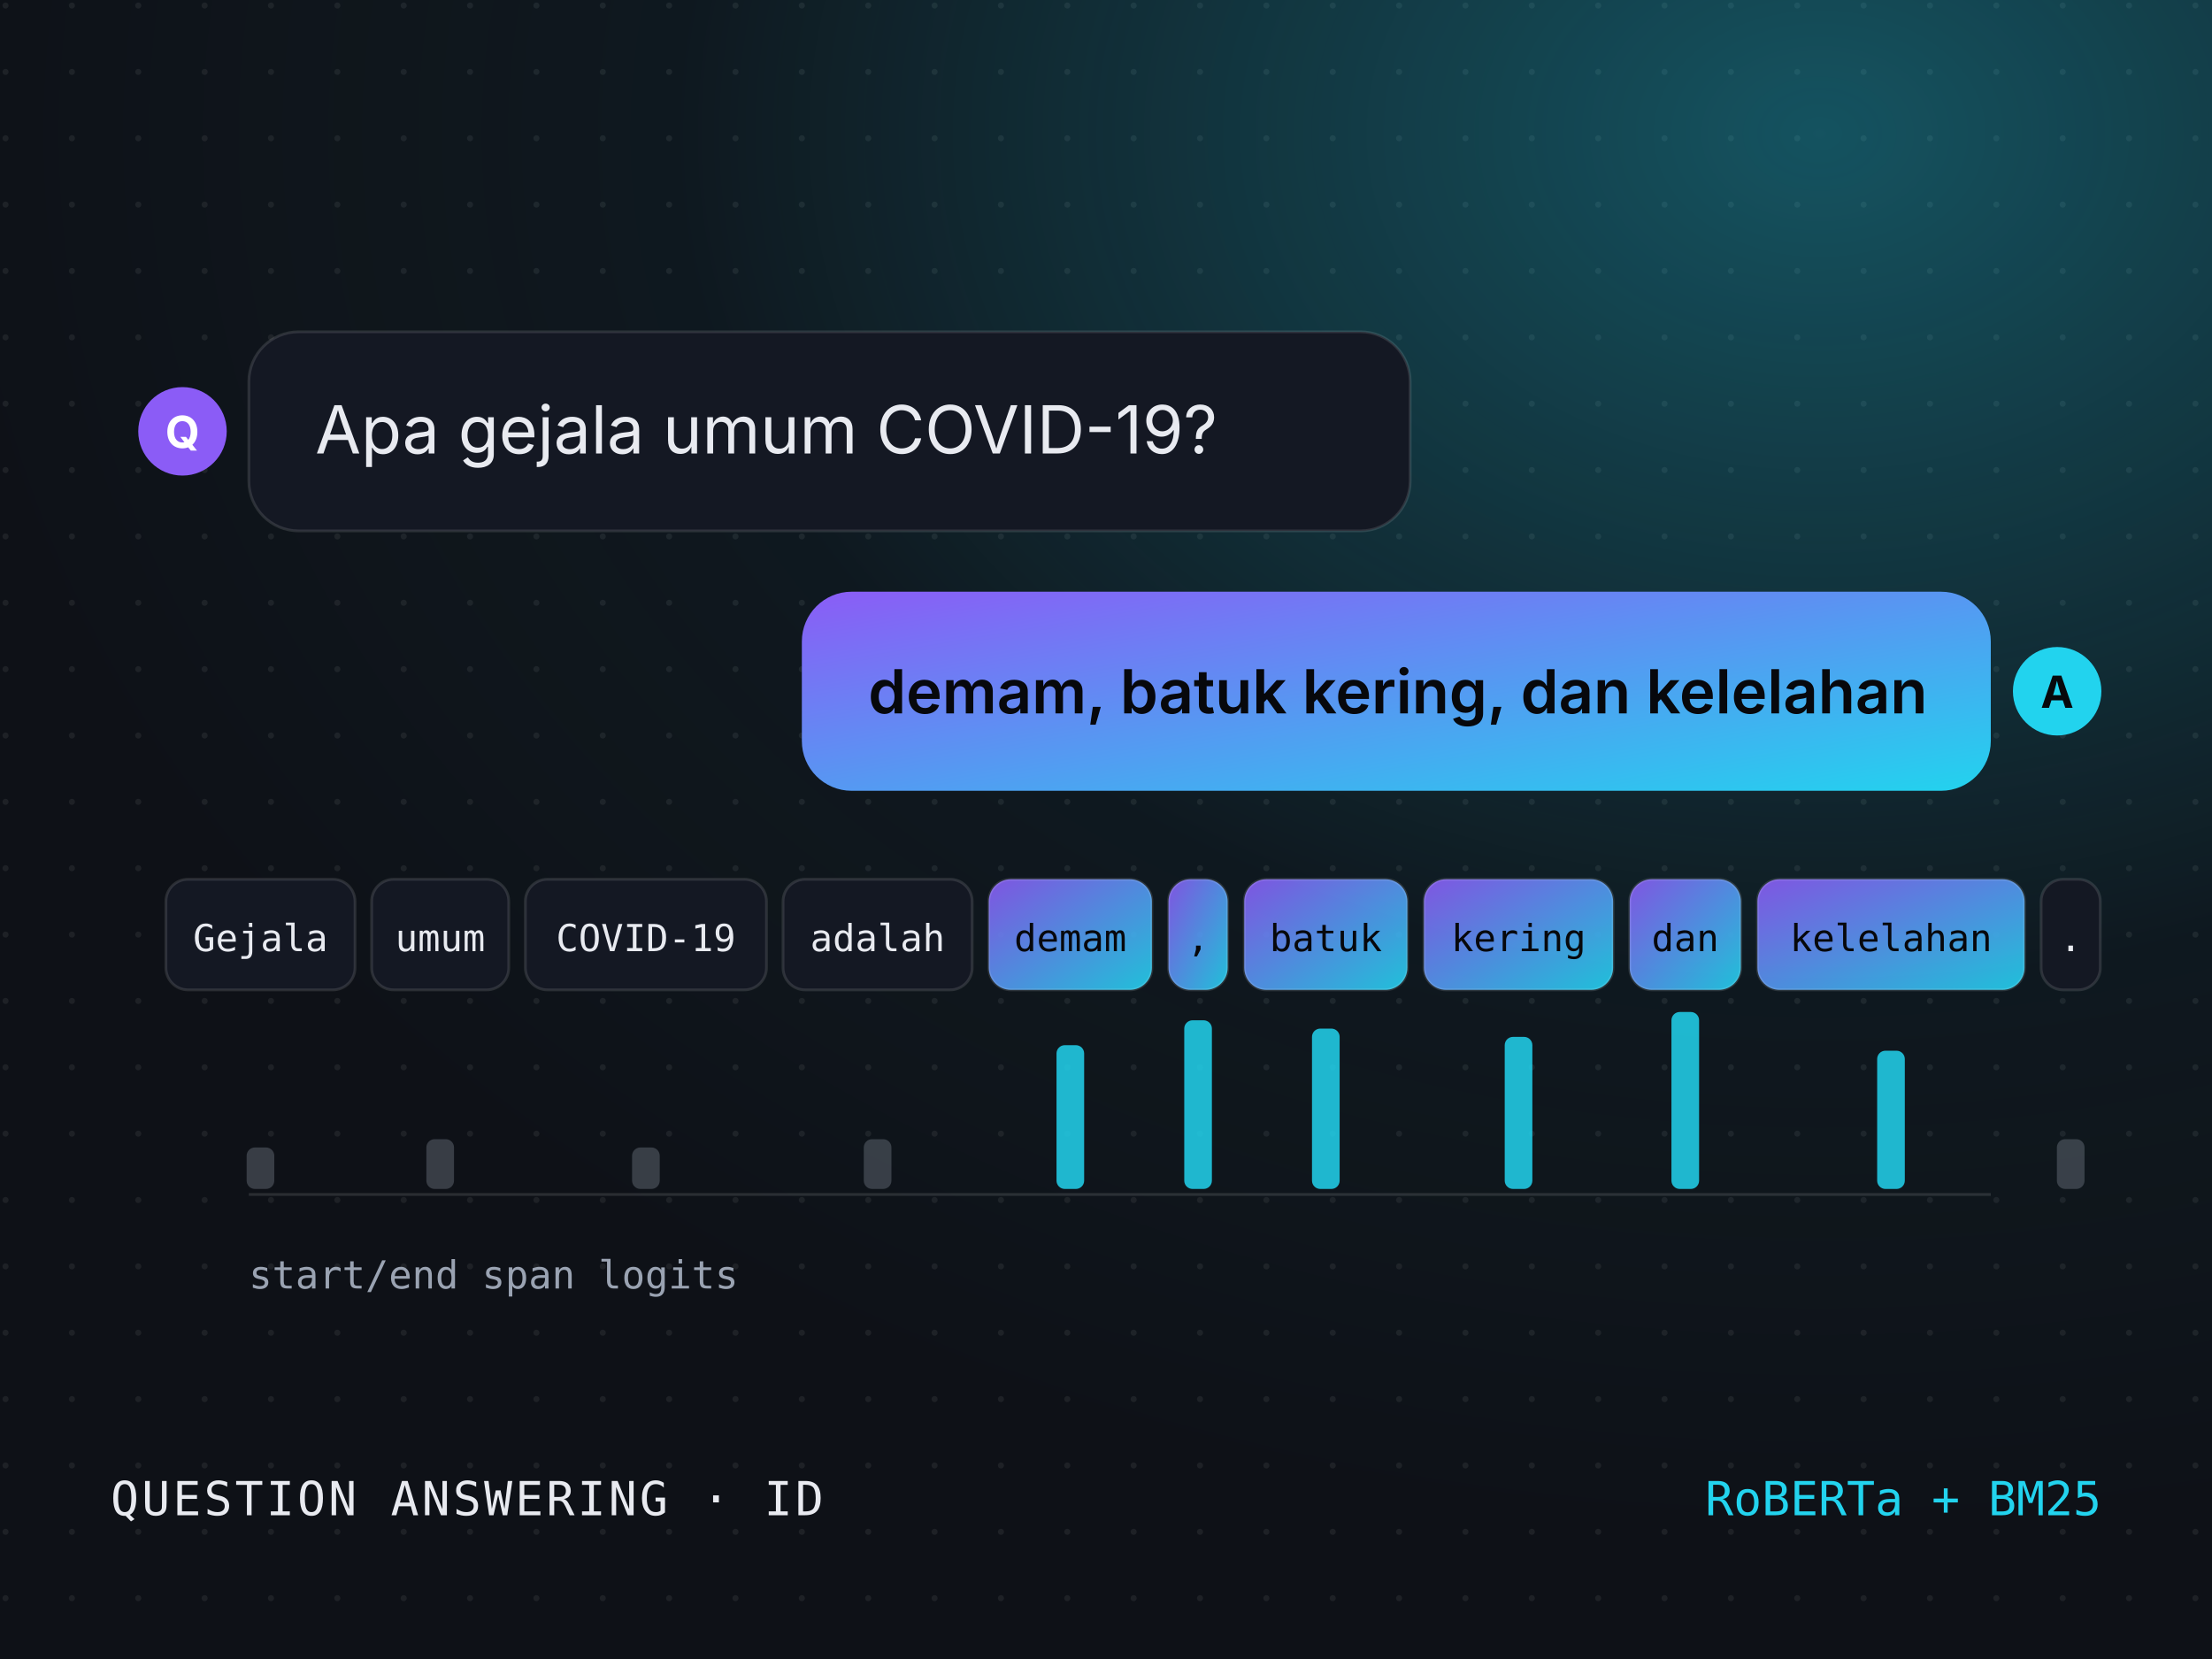
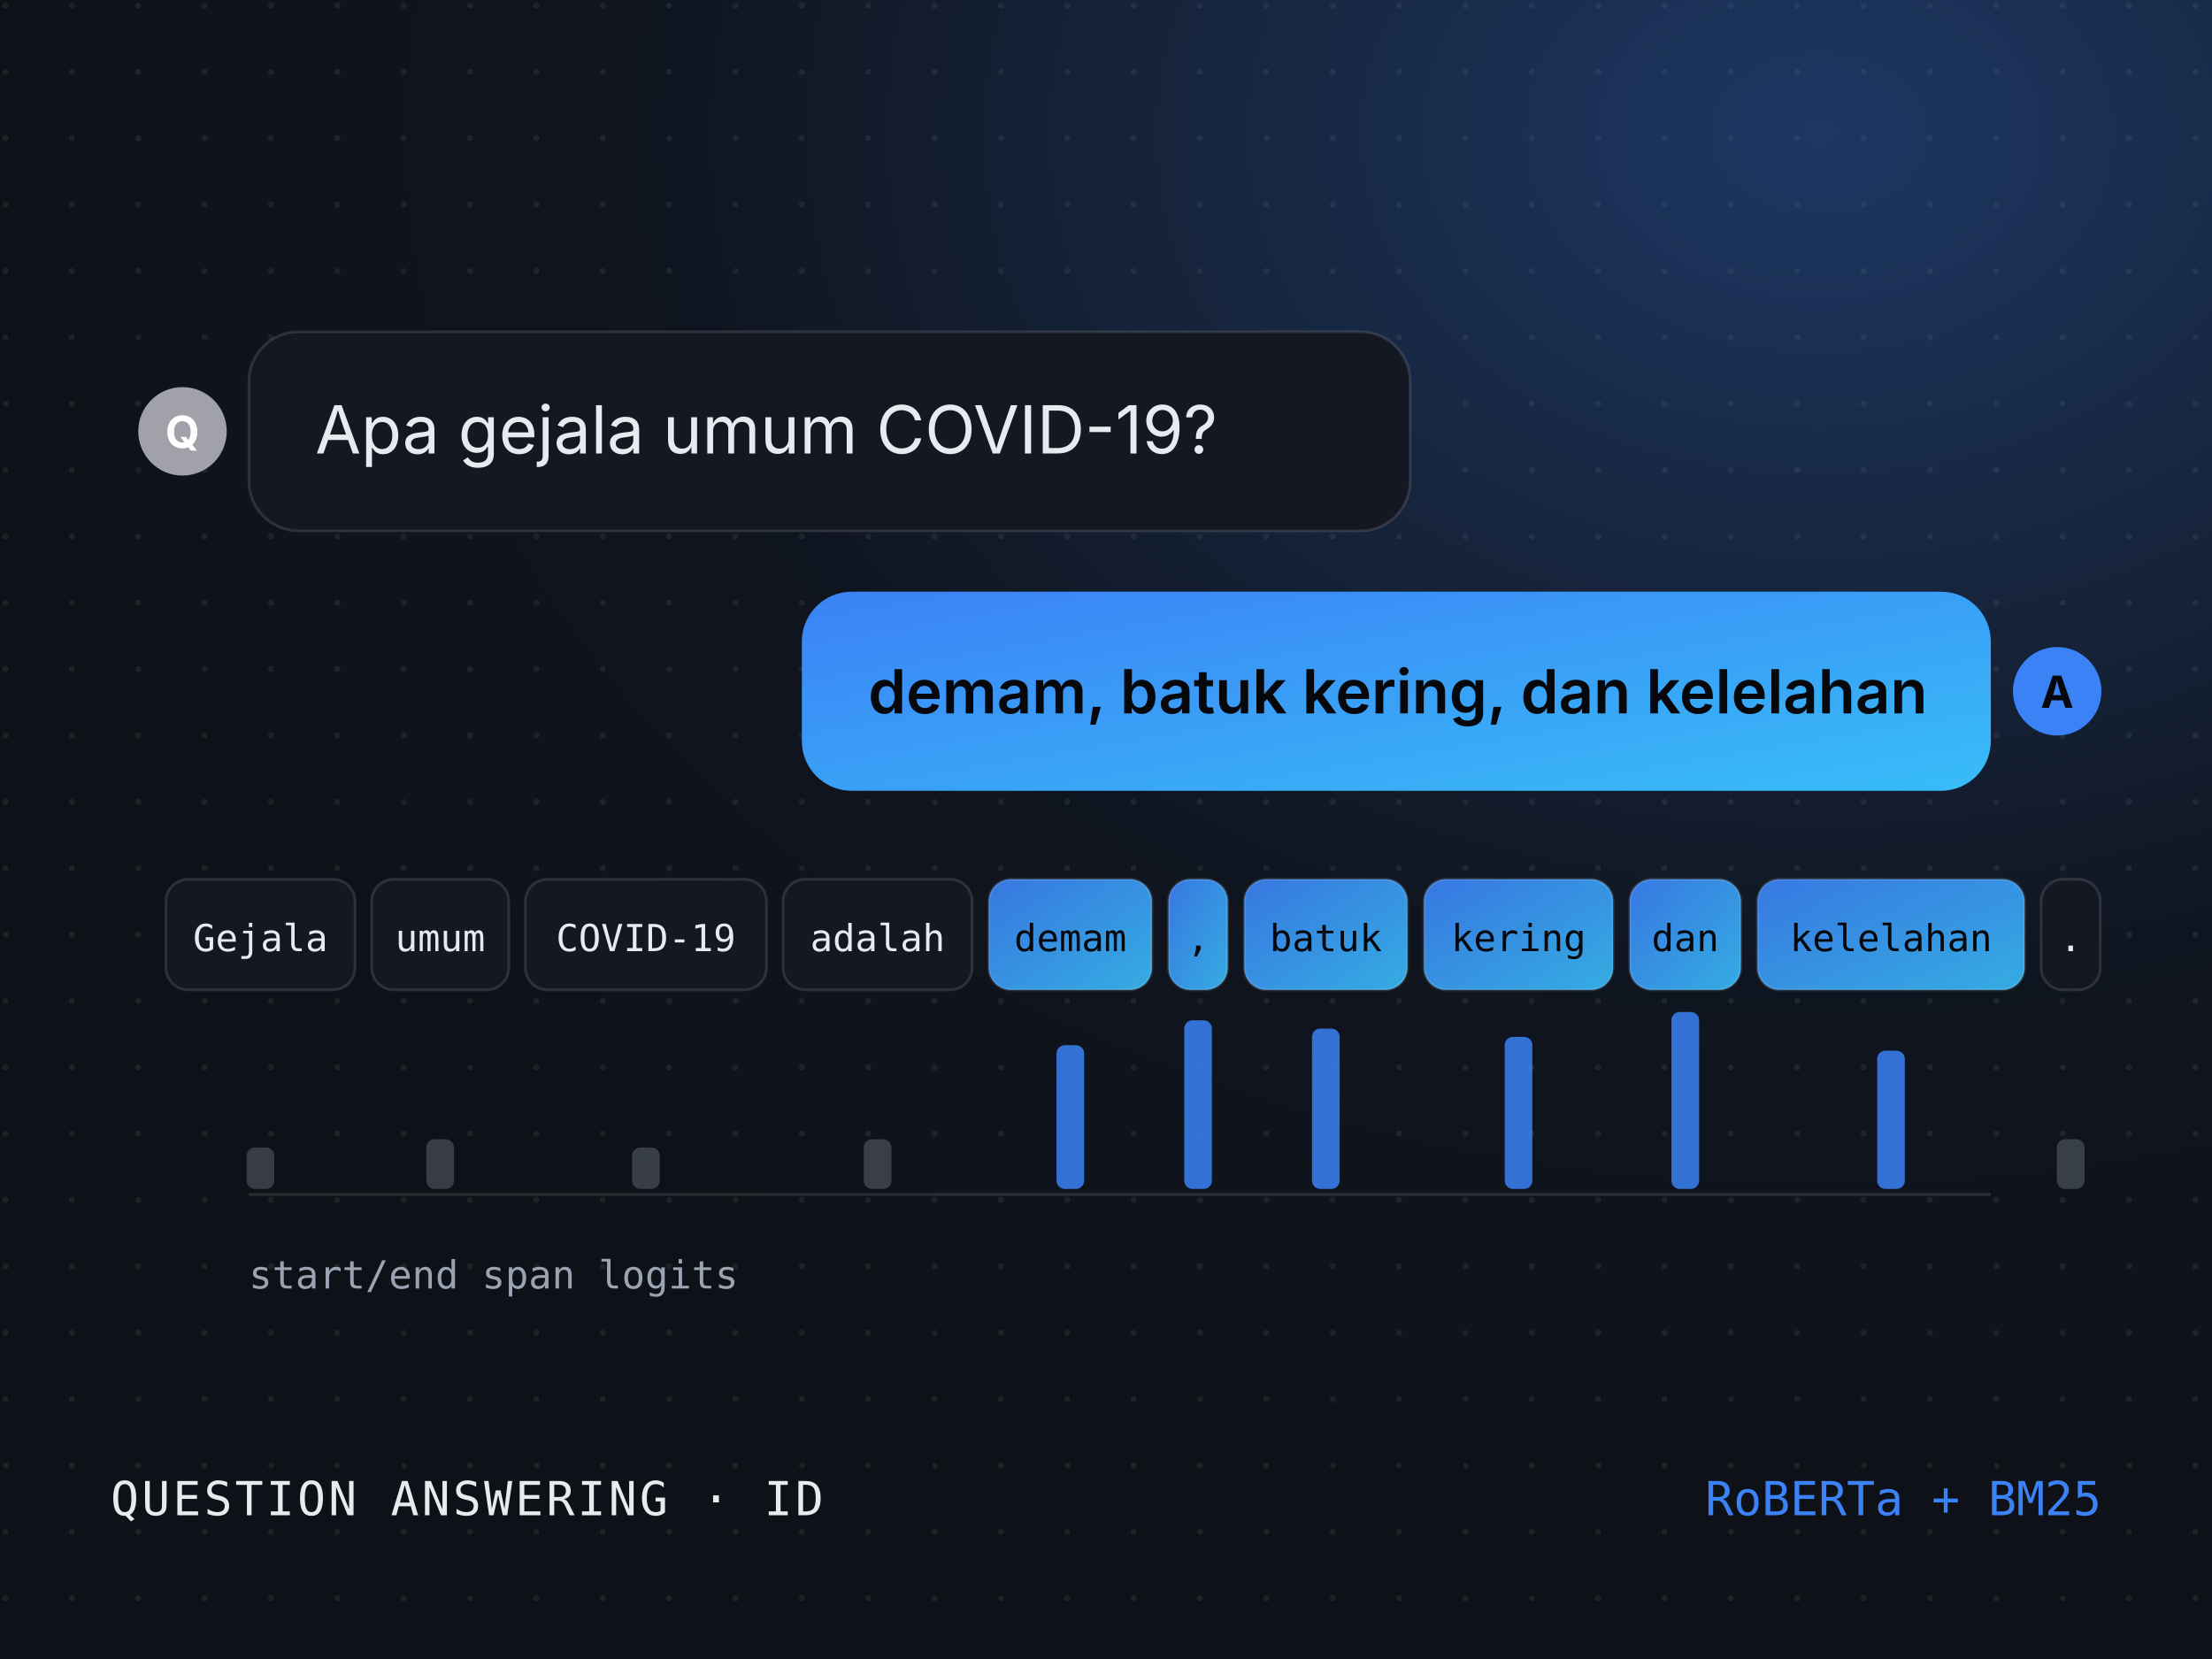
<svg xmlns="http://www.w3.org/2000/svg" viewBox="0 0 800 600" width="800" height="600">
  <defs>
    <radialGradient id="g" cx="82%" cy="8%" r="85%">
-       <stop offset="0" stop-color="#22d3ee" stop-opacity=".34" />
-       <stop offset=".6" stop-color="#22d3ee" stop-opacity=".04" />
-       <stop offset="1" stop-color="#22d3ee" stop-opacity="0" />
+       <stop offset="0" stop-color="#3b82f6" stop-opacity=".34" />
+       <stop offset=".6" stop-color="#3b82f6" stop-opacity=".04" />
+       <stop offset="1" stop-color="#3b82f6" stop-opacity="0" />
    </radialGradient>
    <pattern id="d" width="24" height="24" patternUnits="userSpaceOnUse">
      <circle cx="2" cy="2" r="1.1" fill="#fff" fill-opacity=".07" />
    </pattern>
    <linearGradient id="a" x1="0" x2="1" y1="0" y2="1">
-       <stop stop-color="#8b5cf6" />
-       <stop offset="1" stop-color="#22d3ee" />
+       <stop stop-color="#3b82f6" />
+       <stop offset="1" stop-color="#38bdf8" />
    </linearGradient>
  </defs>
  <style>
.m{font-family:"JetBrains Mono",ui-monospace,SFMono-Regular,Menlo,Consolas,monospace}
.s{font-family:"Space Grotesk","Inter",system-ui,-apple-system,"Segoe UI",sans-serif}
.lab{fill:#e8eaf0;font-size:17px;letter-spacing:.06em}
.mu{fill:#9aa3b2}
@keyframes pulse{0%{opacity:.9;transform:scale(.4)}100%{opacity:0;transform:scale(1.6)}}
@keyframes scan{0%,100%{transform:translateY(0)}50%{transform:translateY(300px)}}
@keyframes blink{50%{opacity:0}}
@keyframes float{50%{transform:translateY(-8px)}}
@media (prefers-reduced-motion:reduce){*{animation:none!important}}
</style>
  <rect width="800" height="600" fill="#0e1117" />
  <rect width="800" height="600" fill="url(#d)" />
  <rect class="glow" width="800" height="600" fill="url(#g)" />
  <g class="fg">
    <g class="s">
      <rect x="90" y="120" width="420" height="72" rx="18" fill="#141823" stroke="rgba(255,255,255,.12)" />
      <text x="114" y="164" font-size="24" fill="#e8eaf0">Apa gejala umum COVID-19?</text>
-       <circle cx="66" cy="156" r="16" fill="#8b5cf6" />
+       <circle cx="66" cy="156" r="16" fill="#a1a1aa" />
      <text x="66" y="162" font-size="16" fill="#fff" text-anchor="middle" font-weight="700">Q</text>
      <rect x="290" y="214" width="430" height="72" rx="18" fill="url(#a)" />
      <text x="314" y="258" font-size="22" fill="#07080c" font-weight="600">demam, batuk kering, dan kelelahan</text>
-       <circle cx="744" cy="250" r="16" fill="#22d3ee" />
+       <circle cx="744" cy="250" r="16" fill="#3b82f6" />
      <text x="744" y="256" font-size="16" fill="#07080c" text-anchor="middle" font-weight="700">A</text>
    </g>
    <g class="m">
      <rect x="60" y="318" width="68.4" height="40" rx="8" fill="#141823" fill-opacity="1" stroke="rgba(255,255,255,.12)" />
      <text x="94.2" y="344" text-anchor="middle" font-size="13.5" fill="#e8eaf0">Gejala</text>
      <rect x="89.2" y="415" width="10" height="15" rx="3" fill="#9aa3b2" fill-opacity="0.3" />
      <rect x="134.4" y="318" width="49.6" height="40" rx="8" fill="#141823" fill-opacity="1" stroke="rgba(255,255,255,.12)" />
      <text x="159.2" y="344" text-anchor="middle" font-size="13.5" fill="#e8eaf0">umum</text>
      <rect x="154.2" y="412" width="10" height="18" rx="3" fill="#9aa3b2" fill-opacity="0.3" />
      <rect x="190.0" y="318" width="87.2" height="40" rx="8" fill="#141823" fill-opacity="1" stroke="rgba(255,255,255,.12)" />
      <text x="233.6" y="344" text-anchor="middle" font-size="13.5" fill="#e8eaf0">COVID-19</text>
      <rect x="228.6" y="415" width="10" height="15" rx="3" fill="#9aa3b2" fill-opacity="0.3" />
      <rect x="283.2" y="318" width="68.4" height="40" rx="8" fill="#141823" fill-opacity="1" stroke="rgba(255,255,255,.12)" />
      <text x="317.4" y="344" text-anchor="middle" font-size="13.5" fill="#e8eaf0">adalah</text>
      <rect x="312.4" y="412" width="10" height="18" rx="3" fill="#9aa3b2" fill-opacity="0.3" />
      <rect x="357.6" y="318" width="59.0" height="40" rx="8" fill="url(#a)" fill-opacity="0.9" stroke="rgba(255,255,255,.12)" />
      <text x="387.1" y="344" text-anchor="middle" font-size="13.5" fill="#07080c">demam</text>
-       <rect x="382.1" y="378" width="10" height="52" rx="3" fill="#22d3ee" fill-opacity="0.85" />
+       <rect x="382.1" y="378" width="10" height="52" rx="3" fill="#3b82f6" fill-opacity="0.85" />
      <rect x="422.6" y="318" width="21.4" height="40" rx="8" fill="url(#a)" fill-opacity="0.9" stroke="rgba(255,255,255,.12)" />
      <text x="433.3" y="344" text-anchor="middle" font-size="13.5" fill="#07080c">,</text>
-       <rect x="428.3" y="369" width="10" height="61" rx="3" fill="#22d3ee" fill-opacity="0.85" />
+       <rect x="428.3" y="369" width="10" height="61" rx="3" fill="#3b82f6" fill-opacity="0.85" />
      <rect x="450.0" y="318" width="59.0" height="40" rx="8" fill="url(#a)" fill-opacity="0.9" stroke="rgba(255,255,255,.12)" />
      <text x="479.5" y="344" text-anchor="middle" font-size="13.5" fill="#07080c">batuk</text>
-       <rect x="474.5" y="372" width="10" height="58" rx="3" fill="#22d3ee" fill-opacity="0.85" />
+       <rect x="474.5" y="372" width="10" height="58" rx="3" fill="#3b82f6" fill-opacity="0.85" />
      <rect x="515.0" y="318" width="68.4" height="40" rx="8" fill="url(#a)" fill-opacity="0.9" stroke="rgba(255,255,255,.12)" />
      <text x="549.2" y="344" text-anchor="middle" font-size="13.5" fill="#07080c">kering</text>
-       <rect x="544.2" y="375" width="10" height="55" rx="3" fill="#22d3ee" fill-opacity="0.85" />
+       <rect x="544.2" y="375" width="10" height="55" rx="3" fill="#3b82f6" fill-opacity="0.85" />
      <rect x="589.4" y="318" width="40.2" height="40" rx="8" fill="url(#a)" fill-opacity="0.9" stroke="rgba(255,255,255,.12)" />
      <text x="609.5" y="344" text-anchor="middle" font-size="13.5" fill="#07080c">dan</text>
-       <rect x="604.5" y="366" width="10" height="64" rx="3" fill="#22d3ee" fill-opacity="0.85" />
+       <rect x="604.5" y="366" width="10" height="64" rx="3" fill="#3b82f6" fill-opacity="0.85" />
      <rect x="635.6" y="318" width="96.6" height="40" rx="8" fill="url(#a)" fill-opacity="0.9" stroke="rgba(255,255,255,.12)" />
      <text x="683.9" y="344" text-anchor="middle" font-size="13.5" fill="#07080c">kelelahan</text>
-       <rect x="678.9" y="380" width="10" height="50" rx="3" fill="#22d3ee" fill-opacity="0.85" />
+       <rect x="678.9" y="380" width="10" height="50" rx="3" fill="#3b82f6" fill-opacity="0.85" />
      <rect x="738.2" y="318" width="21.4" height="40" rx="8" fill="#141823" fill-opacity="1" stroke="rgba(255,255,255,.12)" />
      <text x="748.9" y="344" text-anchor="middle" font-size="13.5" fill="#e8eaf0">.</text>
      <rect x="743.9" y="412" width="10" height="18" rx="3" fill="#9aa3b2" fill-opacity="0.3" />
    </g>
    <line x1="90" y1="432" x2="720" y2="432" stroke="rgba(255,255,255,.12)" />
    <text x="90" y="466" class="m mu" font-size="14">start/end span logits</text>
  </g>
  <g class="meta">
    <text x="40" y="548" class="m lab">QUESTION ANSWERING · ID</text>
-     <text x="760" y="548" text-anchor="end" class="m" font-size="17" fill="#22d3ee">RoBERTa + BM25</text>
+     <text x="760" y="548" text-anchor="end" class="m" font-size="17" fill="#3b82f6">RoBERTa + BM25</text>
  </g>
</svg>
